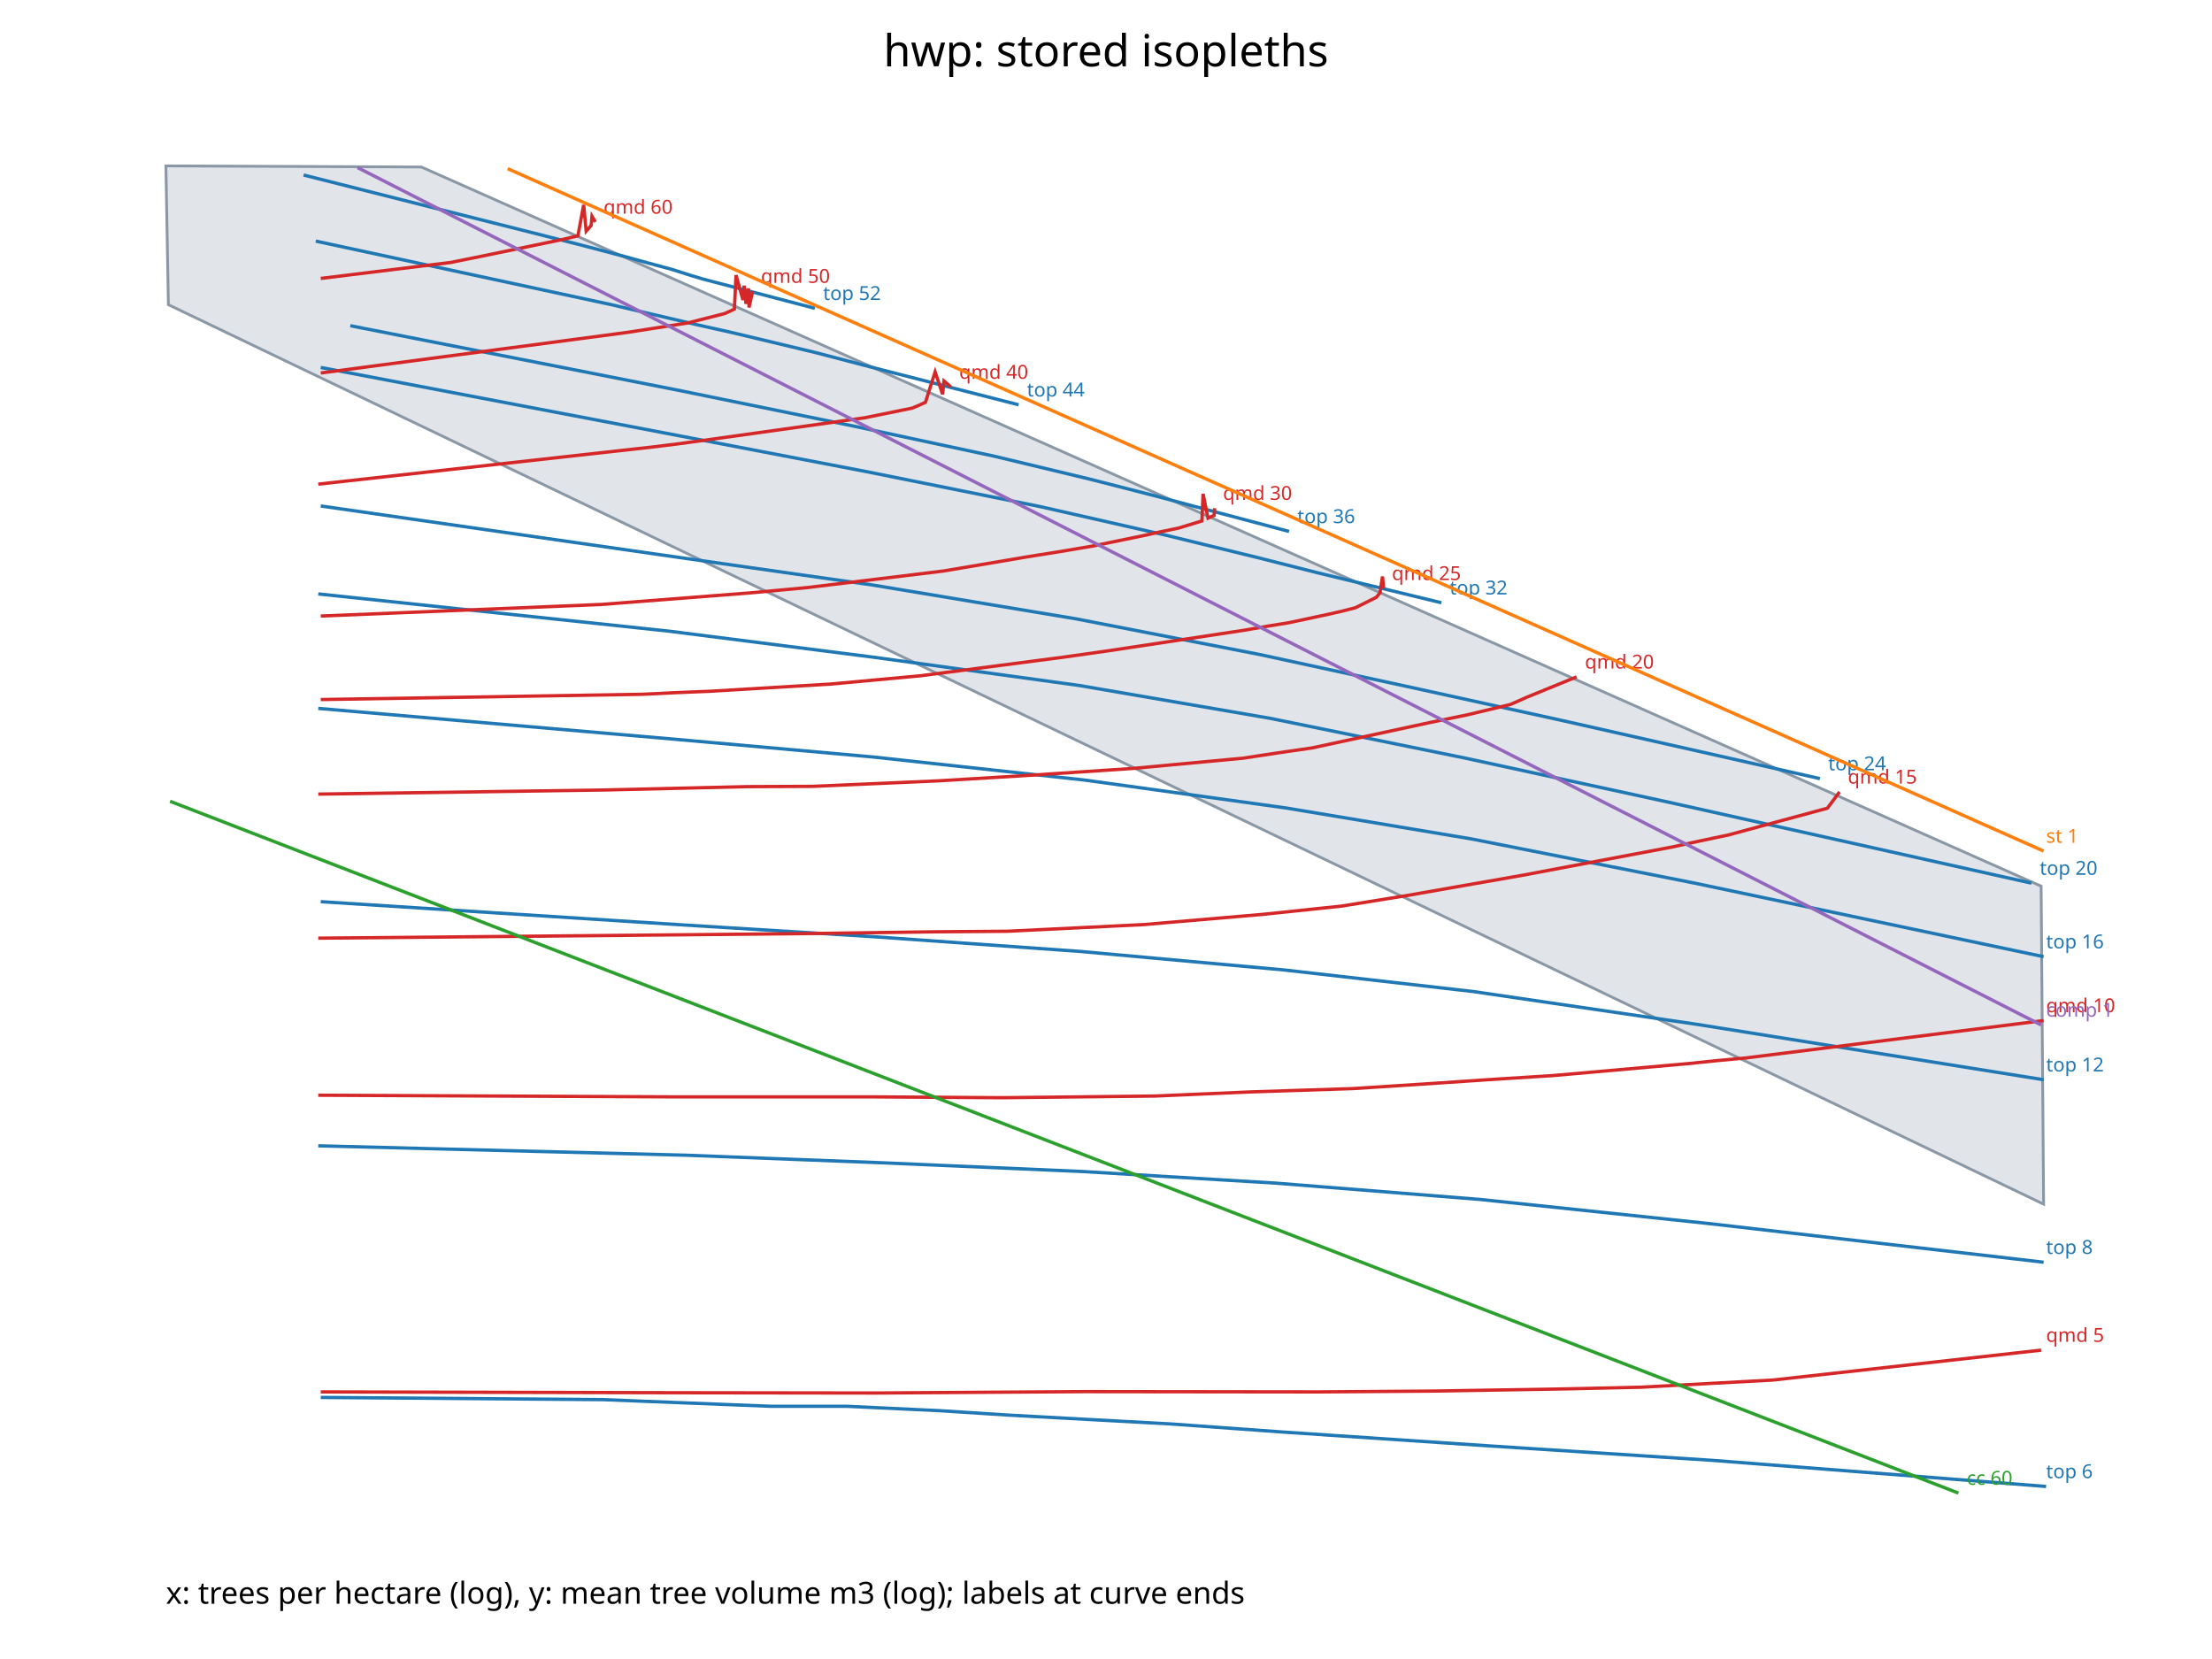
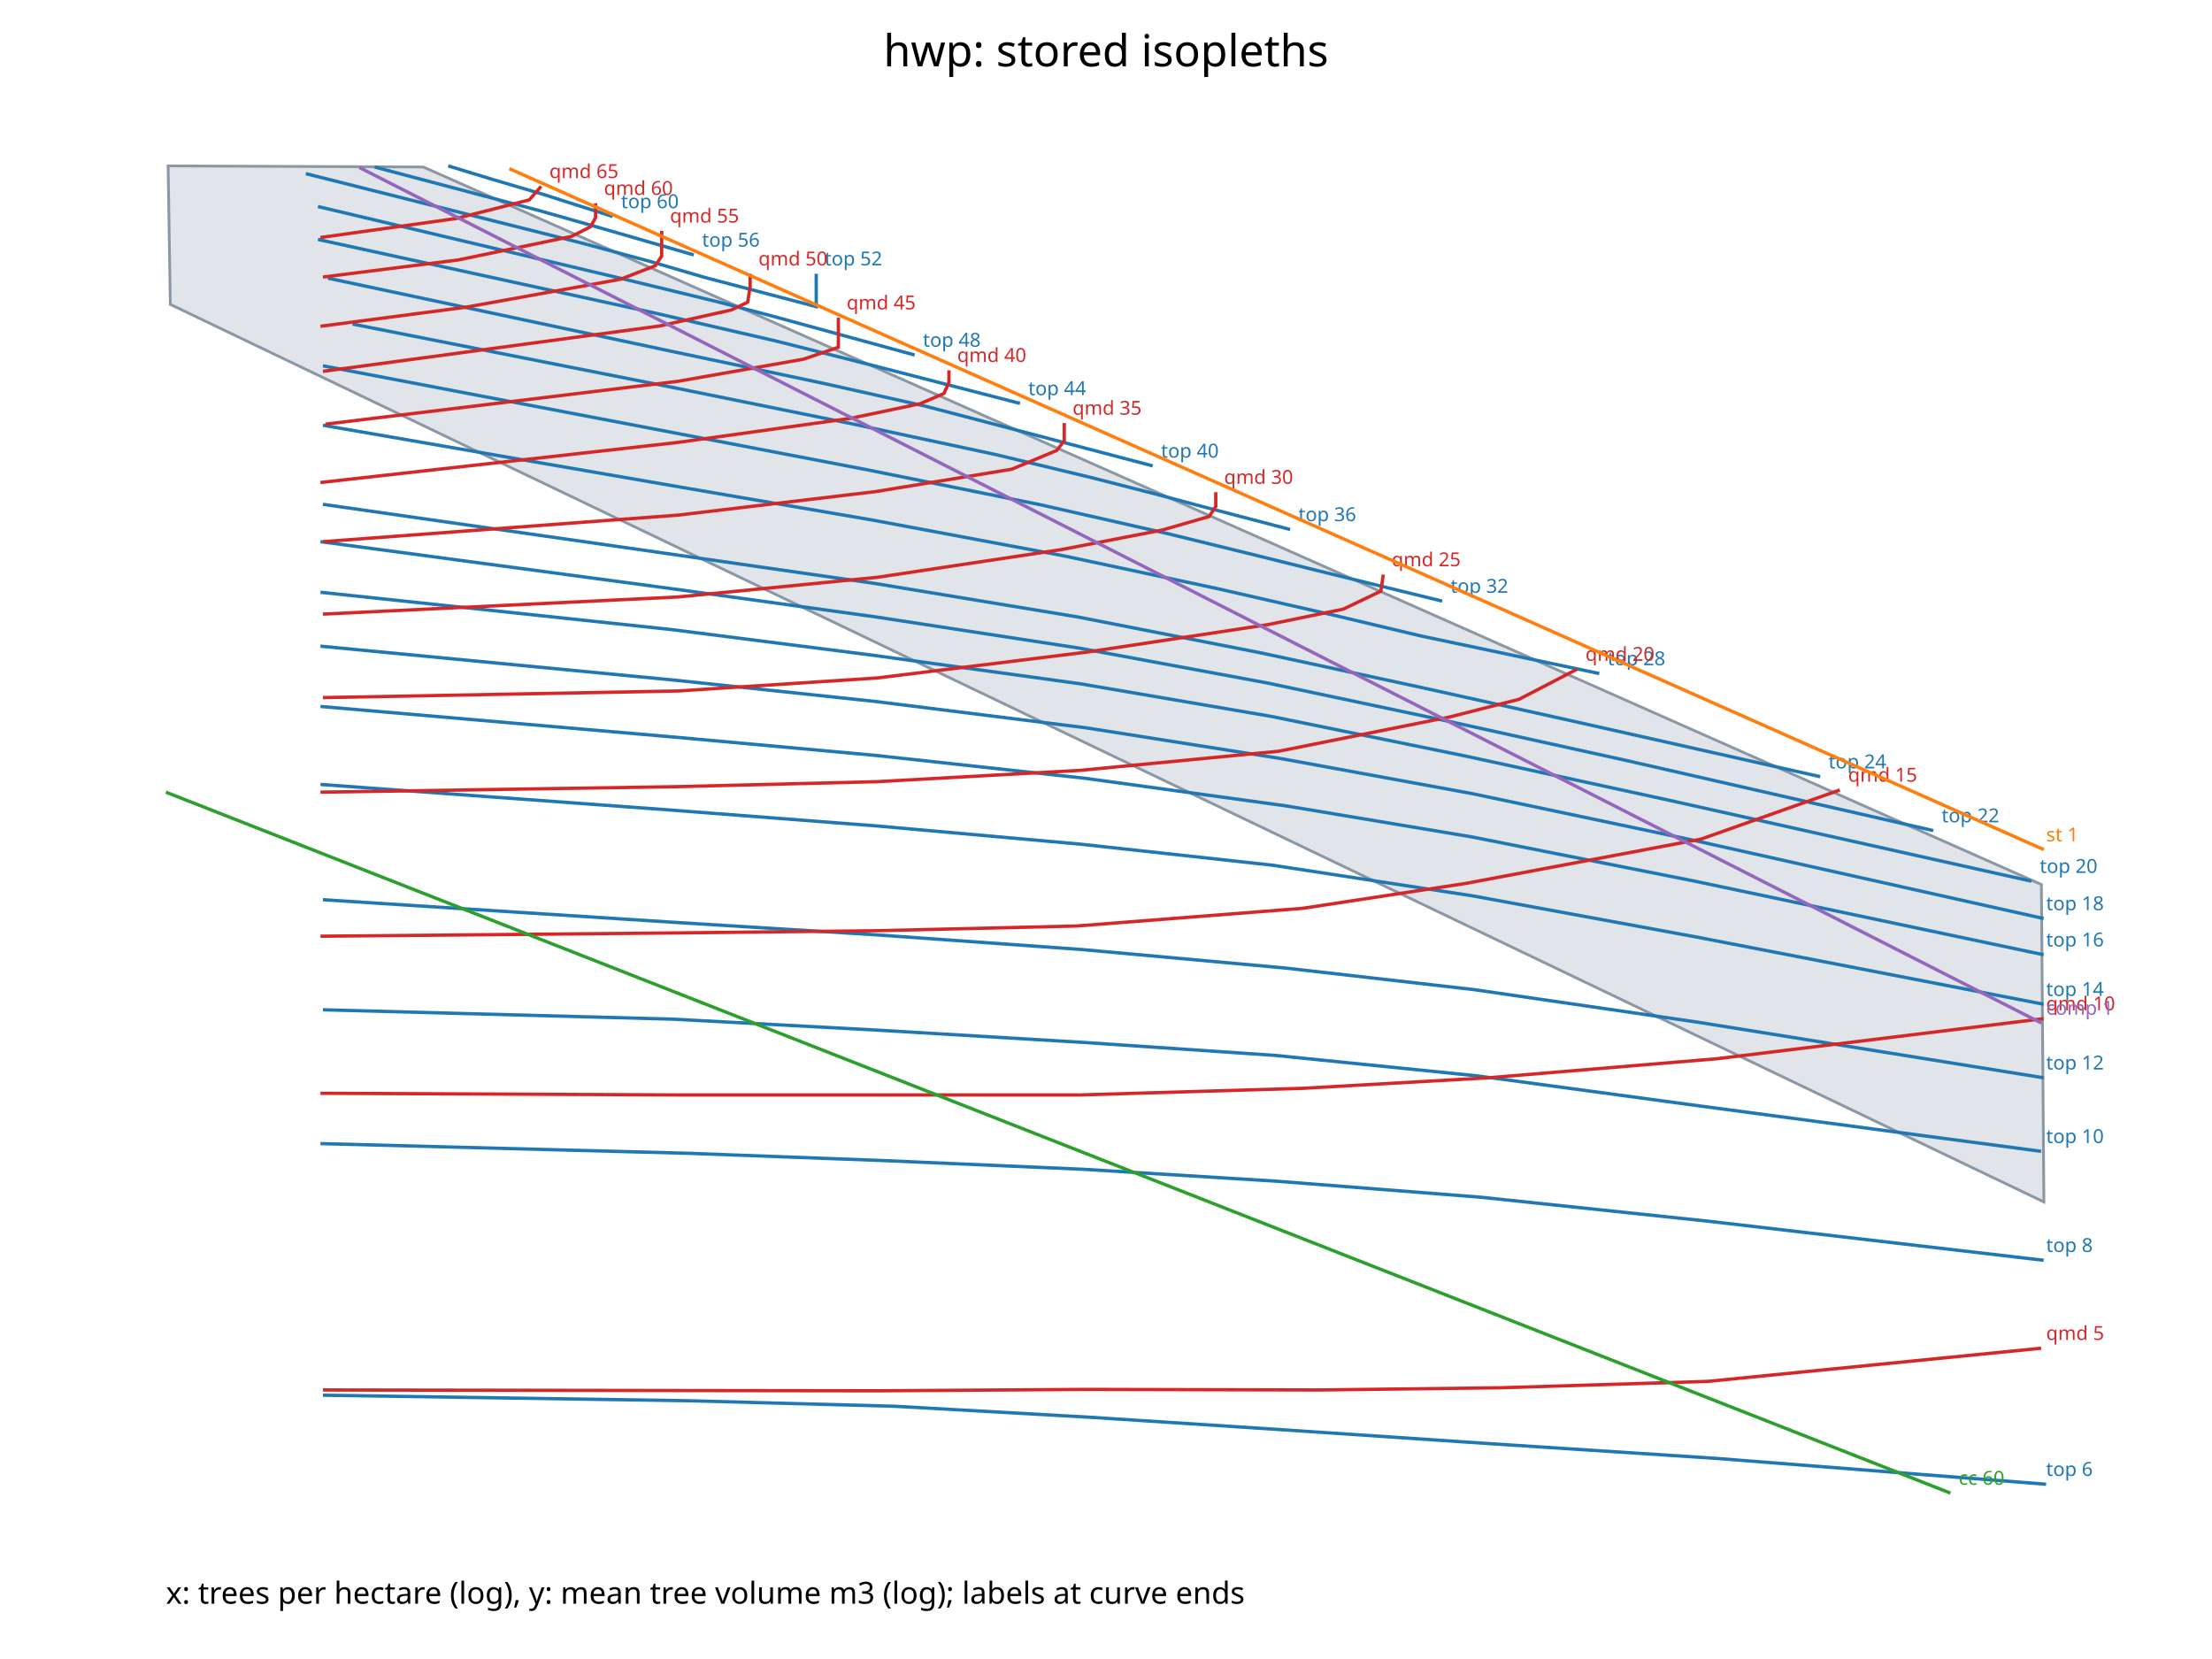
<svg xmlns="http://www.w3.org/2000/svg" viewBox="0 0 800 600">
  <rect width="100%" height="100%" fill="#ffffff" />
  <text x="400" y="24" text-anchor="middle" font-family="sans-serif" font-size="16">hwp: stored isopleths</text>
-   <polygon fill="#c9ced6" fill-opacity="0.55" stroke="#8a97a5" stroke-width="1" points="152.4,60.4 738.2,320.5 739.1,435.5 60.9,110.2 60.0,60.0" />
-   <polyline fill="none" stroke="#1f77b4" stroke-width="1.2" points="109.8,63.3 208.9,88.3 226.4,92.9 234.7,95.2 242.9,97.4 249.8,99.6 254.5,101.0 294.7,111.5" />
-   <text x="297.7" y="108.5" font-family="sans-serif" font-size="7" fill="#1f77b4">top 52</text>
-   <polyline fill="none" stroke="#1f77b4" stroke-width="1.2" points="114.2,87.2 220.7,110.1 236.5,113.8 252.3,117.5 264.4,120.2 279.9,123.9 295.3,127.6 314.8,132.7 368.4,146.4" />
-   <text x="371.4" y="143.4" font-family="sans-serif" font-size="7" fill="#1f77b4">top 44</text>
-   <polyline fill="none" stroke="#1f77b4" stroke-width="1.2" points="126.7,117.8 244.6,141.0 308.7,154.1 359.6,165.0 394.2,173.3 418.0,179.4 432.2,183.2 466.2,192.2" />
-   <text x="469.2" y="189.2" font-family="sans-serif" font-size="7" fill="#1f77b4">top 36</text>
-   <polyline fill="none" stroke="#1f77b4" stroke-width="1.2" points="116.0,132.9 244.6,157.4 313.5,170.6 376.1,183.2 421.4,193.5 454.6,201.6 476.3,207.1 521.3,218.0" />
-   <text x="524.3" y="215.0" font-family="sans-serif" font-size="7" fill="#1f77b4">top 32</text>
-   <polyline fill="none" stroke="#1f77b4" stroke-width="1.2" points="116.0,183.0 245.5,201.6 315.7,211.6 389.1,223.8 455.5,236.7 514.5,249.5 565.5,260.7 658.2,281.6" />
-   <text x="661.2" y="278.6" font-family="sans-serif" font-size="7" fill="#1f77b4">top 24</text>
-   <polyline fill="none" stroke="#1f77b4" stroke-width="1.2" points="115.1,214.8 242.2,228.3 316.0,237.7 390.2,247.9 459.4,259.8 530.0,274.2 603.8,290.2 734.7,319.4" />
-   <text x="737.7" y="316.4" font-family="sans-serif" font-size="7" fill="#1f77b4">top 20</text>
-   <polyline fill="none" stroke="#1f77b4" stroke-width="1.2" points="115.1,256.2 243.4,267.3 316.0,273.8 392.1,282.1 465.0,292.2 532.1,303.4 612.9,319.4 739.1,346.0" />
-   <text x="740.0" y="343.0" font-family="sans-serif" font-size="7" fill="#1f77b4">top 16</text>
-   <polyline fill="none" stroke="#1f77b4" stroke-width="1.2" points="116.0,326.1 245.2,334.4 316.3,338.8 390.7,344.1 464.4,350.8 532.8,358.6 613.9,370.5 739.1,390.5" />
-   <text x="740.0" y="387.5" font-family="sans-serif" font-size="7" fill="#1f77b4">top 12</text>
-   <polyline fill="none" stroke="#1f77b4" stroke-width="1.2" points="115.1,414.4 248.1,417.8 318.1,420.5 391.6,423.7 461.5,427.9 535.3,433.8 617.9,442.5 739.1,456.5" />
-   <text x="740.0" y="453.5" font-family="sans-serif" font-size="7" fill="#1f77b4">top 8</text>
-   <polyline fill="none" stroke="#1f77b4" stroke-width="1.2" points="116.0,505.4 218.2,506.2 248.4,507.4 278.7,508.6 306.2,508.6 323.1,509.4 340.0,510.2 364.9,511.8 394.2,513.4 423.6,515.0 463.7,517.9 538.2,522.9 619.9,528.2 740.0,537.6" />
-   <text x="740.0" y="534.6" font-family="sans-serif" font-size="7" fill="#1f77b4">top 6</text>
-   <polyline fill="none" stroke="#d62728" stroke-width="1.2" points="116.0,100.7 163.2,94.9 165.1,94.5 174.5,92.6 203.5,86.6 206.0,86.0 209.0,85.3 211.1,74.1 212.0,83.6 212.9,82.6 213.8,81.5 214.1,78.2 214.7,79.2 215.3,80.3" />
-   <text x="218.3" y="77.3" font-family="sans-serif" font-size="7" fill="#d62728">qmd 60</text>
-   <polyline fill="none" stroke="#d62728" stroke-width="1.2" points="116.0,134.9 227.0,120.2 237.9,118.5 248.7,116.8 262.1,113.4 263.9,112.6 265.6,111.8 266.2,99.5 268.7,108.5 269.1,103.3 269.8,109.9 270.7,104.3 270.9,111.2 272.2,105.3" />
-   <text x="275.2" y="102.3" font-family="sans-serif" font-size="7" fill="#d62728">qmd 50</text>
-   <polyline fill="none" stroke="#d62728" stroke-width="1.2" points="115.1,175.1 235.7,161.7 244.6,160.6 253.5,159.4 301.4,152.7 307.0,151.9 312.7,151.1 329.9,147.6 332.3,146.6 334.7,145.5 338.2,134.5 340.9,142.6 341.4,137.8 342.7,138.9 343.9,140.0" />
-   <text x="346.9" y="137.0" font-family="sans-serif" font-size="7" fill="#d62728">qmd 40</text>
-   <polyline fill="none" stroke="#d62728" stroke-width="1.2" points="116.0,222.8 217.6,218.6 244.6,216.5 271.6,214.4 292.0,212.5 316.7,209.5 341.3,206.5 371.4,201.4 383.3,199.5 395.1,197.5 413.6,193.7 419.9,192.3 426.2,191.0 434.7,188.4 435.1,178.6 436.9,187.4 439.1,186.4 439.3,183.8" />
-   <text x="442.3" y="180.8" font-family="sans-serif" font-size="7" fill="#d62728">qmd 30</text>
-   <polyline fill="none" stroke="#d62728" stroke-width="1.2" points="116.0,253.0 232.3,251.1 244.6,250.5 256.9,250.0 300.4,247.4 316.7,245.9 332.9,244.4 384.4,237.7 392.9,236.5 401.3,235.3 450.2,227.9 458.2,226.5 466.2,225.2 480.7,222.1 485.5,221.0 490.2,219.8 497.8,216.0 499.1,214.4 500.0,208.5 500.4,212.8" />
-   <text x="503.4" y="209.8" font-family="sans-serif" font-size="7" fill="#d62728">qmd 25</text>
-   <polyline fill="none" stroke="#d62728" stroke-width="1.2" points="115.1,287.2 219.1,285.7 244.6,285.1 270.1,284.5 293.9,284.4 316.7,283.4 339.4,282.4 370.8,280.5 390.4,279.2 409.9,277.9 449.6,274.2 462.1,272.3 474.5,270.5 517.2,261.3 524.0,259.9 530.8,258.5 546.2,254.8 549.2,253.5 552.1,252.2 570.2,244.8" />
-   <text x="573.2" y="241.8" font-family="sans-serif" font-size="7" fill="#d62728">qmd 20</text>
-   <polyline fill="none" stroke="#d62728" stroke-width="1.2" points="115.1,339.3 244.6,338.1 295.1,337.6 316.7,337.3 338.2,337.0 364.4,336.8 388.9,335.6 413.5,334.4 456.6,330.7 470.9,329.2 485.2,327.7 509.3,323.8 529.8,320.2 550.4,316.6 604.9,306.3 615.0,304.1 625.0,302.0 660.9,292.3 665.3,286.4" />
-   <text x="668.3" y="283.4" font-family="sans-serif" font-size="7" fill="#d62728">qmd 15</text>
-   <polyline fill="none" stroke="#d62728" stroke-width="1.2" points="115.1,396.1 244.6,396.7 316.7,396.7 362.4,397.0 390.0,396.7 417.6,396.4 452.5,394.9 470.9,394.3 489.3,393.7 514.2,392.1 537.9,390.5 561.6,389.0 610.2,384.7 620.9,383.6 631.6,382.6 739.1,369.1" />
-   <text x="740.0" y="366.1" font-family="sans-serif" font-size="7" fill="#d62728">qmd 10</text>
-   <polyline fill="none" stroke="#d62728" stroke-width="1.2" points="116.0,503.4 242.7,503.7 316.9,503.8 392.2,503.3 476.9,503.4 518.7,503.1 542.7,502.7 566.7,502.3 593.5,501.7 617.4,500.4 641.3,499.1 738.2,488.3" />
-   <text x="740.0" y="485.3" font-family="sans-serif" font-size="7" fill="#d62728">qmd 5</text>
-   <polyline fill="none" stroke="#9467bd" stroke-width="1.2" points="129.3,60.6 738.2,370.7" />
-   <text x="740.0" y="367.7" font-family="sans-serif" font-size="7" fill="#9467bd">comp 1</text>
-   <polyline fill="none" stroke="#ff7f0e" stroke-width="1.2" points="183.6,61.0 739.1,307.8" />
-   <text x="740.0" y="304.8" font-family="sans-serif" font-size="7" fill="#ff7f0e">st 1</text>
-   <polyline fill="none" stroke="#2ca02c" stroke-width="1.2" points="61.5,289.8 708.3,540.0" />
-   <text x="711.3" y="537.0" font-family="sans-serif" font-size="7" fill="#2ca02c">cc 60</text>
+   <polygon fill="#c9ced6" fill-opacity="0.55" stroke="#8a97a5" stroke-width="1" points="153.1,60.4 738.3,319.9 739.2,434.7 61.6,110.1 60.8,60.0" />
+   <polyline fill="none" stroke="#1f77b4" stroke-width="1.2" points="116.8,504.6 249.1,506.6 323.7,508.6 394.7,512.6 464.0,517.1 538.5,522.1 620.1,527.4 740.0,536.8" />
+   <text x="740.0" y="533.8" font-family="sans-serif" font-size="7" fill="#1f77b4">top 6</text>
+   <polyline fill="none" stroke="#1f77b4" stroke-width="1.2" points="115.9,413.6 248.8,417.1 318.6,419.7 392.0,422.9 461.8,427.2 535.6,433.0 618.1,441.7 739.1,455.8" />
+   <text x="740.0" y="452.8" font-family="sans-serif" font-size="7" fill="#1f77b4">top 8</text>
+   <polyline fill="none" stroke="#1f77b4" stroke-width="1.2" points="116.8,365.2 243.5,368.6 318.0,372.6 391.8,377.0 461.2,381.7 534.2,389.1 615.6,400.1 738.2,416.4" />
+   <text x="740.0" y="413.4" font-family="sans-serif" font-size="7" fill="#1f77b4">top 10</text>
+   <polyline fill="none" stroke="#1f77b4" stroke-width="1.2" points="116.8,325.4 245.8,333.7 316.9,338.1 391.1,343.4 464.8,350.1 533.0,357.9 614.1,369.7 739.1,389.8" />
+   <text x="740.0" y="386.8" font-family="sans-serif" font-size="7" fill="#1f77b4">top 12</text>
+   <polyline fill="none" stroke="#1f77b4" stroke-width="1.2" points="115.9,283.7 241.7,292.9 316.9,298.7 390.7,305.3 460.1,312.9 532.6,324.0 613.6,338.9 739.1,363.2" />
+   <text x="740.0" y="360.2" font-family="sans-serif" font-size="7" fill="#1f77b4">top 14</text>
+   <polyline fill="none" stroke="#1f77b4" stroke-width="1.2" points="115.9,255.5 244.1,266.6 316.6,273.2 392.6,281.5 465.4,291.5 532.4,302.7 613.0,318.7 739.1,345.3" />
+   <text x="740.0" y="342.3" font-family="sans-serif" font-size="7" fill="#1f77b4">top 16</text>
+   <polyline fill="none" stroke="#1f77b4" stroke-width="1.2" points="115.9,233.7 244.1,246.0 316.6,253.7 392.6,263.2 463.0,274.3 532.3,287.0 612.5,303.9 739.1,332.2" />
+   <text x="740.0" y="329.2" font-family="sans-serif" font-size="7" fill="#1f77b4">top 18</text>
+   <polyline fill="none" stroke="#1f77b4" stroke-width="1.2" points="115.9,214.2 242.9,227.7 316.6,237.1 390.7,247.3 459.8,259.1 530.3,273.5 604.0,289.5 734.7,318.7" />
+   <text x="737.7" y="315.7" font-family="sans-serif" font-size="7" fill="#1f77b4">top 20</text>
+   <polyline fill="none" stroke="#1f77b4" stroke-width="1.2" points="115.9,195.9 242.9,212.9 316.6,223.1 390.3,234.4 458.3,247.0 524.5,261.0 588.9,275.2 699.2,300.4" />
+   <text x="702.2" y="297.4" font-family="sans-serif" font-size="7" fill="#1f77b4">top 22</text>
+   <polyline fill="none" stroke="#1f77b4" stroke-width="1.2" points="116.8,182.4 246.1,200.9 316.3,211.0 389.6,223.1 455.9,236.1 514.8,248.8 565.7,260.1 658.3,280.9" />
+   <text x="661.3" y="277.9" font-family="sans-serif" font-size="7" fill="#1f77b4">top 24</text>
+   <polyline fill="none" stroke="#1f77b4" stroke-width="1.2" points="116.8,153.8 245.7,176.1 315.6,188.1 384.6,201.0 439.9,212.8 482.8,222.6 513.9,230.0 578.4,243.6" />
+   <text x="581.4" y="240.6" font-family="sans-serif" font-size="7" fill="#1f77b4">top 28</text>
+   <polyline fill="none" stroke="#1f77b4" stroke-width="1.2" points="116.8,132.3 245.2,156.8 314.1,170.0 376.5,182.6 421.9,192.9 454.9,201.0 476.6,206.4 521.6,217.4" />
+   <text x="524.6" y="214.4" font-family="sans-serif" font-size="7" fill="#1f77b4">top 32</text>
+   <polyline fill="none" stroke="#1f77b4" stroke-width="1.2" points="127.5,117.2 245.2,140.5 309.2,153.5 360.1,164.4 394.6,172.7 418.4,178.8 432.6,182.6 466.6,191.5" />
+   <text x="469.6" y="188.5" font-family="sans-serif" font-size="7" fill="#1f77b4">top 36</text>
+   <polyline fill="none" stroke="#1f77b4" stroke-width="1.2" points="118.6,100.6 242.6,127.0 297.6,138.6 334.3,146.8 355.7,152.4 416.9,168.5" />
+   <text x="419.9" y="165.5" font-family="sans-serif" font-size="7" fill="#1f77b4">top 40</text>
+   <polyline fill="none" stroke="#1f77b4" stroke-width="1.2" points="115.0,86.6 237.2,113.3 280.5,123.3 315.4,132.1 368.9,145.9" />
+   <text x="371.9" y="142.9" font-family="sans-serif" font-size="7" fill="#1f77b4">top 44</text>
+   <polyline fill="none" stroke="#1f77b4" stroke-width="1.2" points="115.0,74.7 227.6,101.4 259.7,109.2 278.9,114.2 330.8,128.4" />
+   <text x="333.8" y="125.4" font-family="sans-serif" font-size="7" fill="#1f77b4">top 48</text>
+   <polyline fill="none" stroke="#1f77b4" stroke-width="1.2" points="110.6,62.8 209.6,87.7 235.3,94.6 255.1,100.4 295.2,110.9 295.2,99.0" />
+   <text x="298.2" y="96.0" font-family="sans-serif" font-size="7" fill="#1f77b4">top 52</text>
+   <polyline fill="none" stroke="#1f77b4" stroke-width="1.2" points="135.5,60.4 194.8,76.1 215.6,82.0 250.9,92.2" />
+   <text x="253.9" y="89.2" font-family="sans-serif" font-size="7" fill="#1f77b4">top 56</text>
+   <polyline fill="none" stroke="#1f77b4" stroke-width="1.2" points="162.1,60.0 178.5,65.0 196.5,70.3 203.0,72.4 221.6,78.3" />
+   <text x="224.6" y="75.3" font-family="sans-serif" font-size="7" fill="#1f77b4">top 60</text>
+   <polyline fill="none" stroke="#d62728" stroke-width="1.2" points="116.8,502.7 243.3,502.9 317.4,503.0 392.7,502.5 477.2,502.7 542.9,501.9 617.6,499.6 738.2,487.6" />
+   <text x="740.0" y="484.6" font-family="sans-serif" font-size="7" fill="#d62728">qmd 5</text>
+   <polyline fill="none" stroke="#d62728" stroke-width="1.2" points="115.9,395.4 245.2,396.0 317.2,396.0 390.5,396.0 471.2,393.6 538.2,389.8 621.0,382.9 739.1,368.4" />
+   <text x="740.0" y="365.4" font-family="sans-serif" font-size="7" fill="#d62728">qmd 10</text>
+   <polyline fill="none" stroke="#d62728" stroke-width="1.2" points="115.9,338.6 245.2,337.4 317.2,336.6 389.4,334.9 471.2,328.5 530.1,319.5 615.1,303.5 665.4,285.7" />
+   <text x="668.4" y="282.7" font-family="sans-serif" font-size="7" fill="#d62728">qmd 15</text>
+   <polyline fill="none" stroke="#d62728" stroke-width="1.2" points="115.9,286.5 245.2,284.5 317.2,282.7 390.8,278.6 462.4,271.7 524.3,259.3 549.4,252.9 570.4,242.0" />
+   <text x="573.4" y="239.0" font-family="sans-serif" font-size="7" fill="#d62728">qmd 20</text>
+   <polyline fill="none" stroke="#d62728" stroke-width="1.2" points="116.8,252.3 245.2,249.9 317.2,245.2 393.3,235.8 458.6,225.9 485.8,220.3 499.4,213.8 500.3,207.8" />
+   <text x="503.3" y="204.8" font-family="sans-serif" font-size="7" fill="#d62728">qmd 25</text>
+   <polyline fill="none" stroke="#d62728" stroke-width="1.2" points="116.8,222.1 245.2,215.9 317.2,208.8 383.7,198.8 420.3,191.7 437.3,186.8 439.7,183.2 439.7,178.0" />
+   <text x="442.7" y="175.0" font-family="sans-serif" font-size="7" fill="#d62728">qmd 30</text>
+   <polyline fill="none" stroke="#d62728" stroke-width="1.2" points="116.8,195.9 245.2,186.3 316.6,177.8 365.9,169.7 382.2,162.9 384.9,159.4 384.9,153.0" />
+   <text x="387.9" y="150.0" font-family="sans-serif" font-size="7" fill="#d62728">qmd 35</text>
+   <polyline fill="none" stroke="#d62728" stroke-width="1.2" points="115.9,174.5 245.2,160.0 307.6,151.3 332.8,146.0 341.4,142.3 343.2,138.3 343.2,133.9" />
+   <text x="346.2" y="130.9" font-family="sans-serif" font-size="7" fill="#d62728">qmd 40</text>
+   <polyline fill="none" stroke="#d62728" stroke-width="1.2" points="117.7,153.4 245.2,137.9 290.6,129.9 303.2,125.6 303.2,114.9" />
+   <text x="306.2" y="111.9" font-family="sans-serif" font-size="7" fill="#d62728">qmd 45</text>
+   <polyline fill="none" stroke="#d62728" stroke-width="1.2" points="116.8,134.3 238.5,117.9 264.5,112.1 270.4,109.3 271.3,103.7 271.3,99.0" />
+   <text x="274.3" y="96.0" font-family="sans-serif" font-size="7" fill="#d62728">qmd 50</text>
+   <polyline fill="none" stroke="#d62728" stroke-width="1.2" points="115.9,118.0 168.5,111.1 224.4,101.0 237.0,96.1 239.3,92.6 239.3,83.5" />
+   <text x="242.3" y="80.5" font-family="sans-serif" font-size="7" fill="#d62728">qmd 55</text>
+   <polyline fill="none" stroke="#d62728" stroke-width="1.2" points="116.8,100.2 165.8,94.0 206.7,85.5 213.6,82.0 215.4,78.7 215.4,73.5" />
+   <text x="218.4" y="70.5" font-family="sans-serif" font-size="7" fill="#d62728">qmd 60</text>
+   <polyline fill="none" stroke="#d62728" stroke-width="1.2" points="115.9,85.9 165.1,79.0 191.4,72.3 195.7,67.4" />
+   <text x="198.7" y="64.4" font-family="sans-serif" font-size="7" fill="#d62728">qmd 65</text>
+   <polyline fill="none" stroke="#9467bd" stroke-width="1.2" points="130.0,60.6 738.3,370.0" />
+   <text x="740.0" y="367.0" font-family="sans-serif" font-size="7" fill="#9467bd">comp 1</text>
+   <polyline fill="none" stroke="#ff7f0e" stroke-width="1.2" points="184.2,61.0 739.2,307.3" />
+   <text x="740.0" y="304.3" font-family="sans-serif" font-size="7" fill="#ff7f0e">st 1</text>
+   <polyline fill="none" stroke="#2ca02c" stroke-width="1.2" points="60.0,286.5 705.4,540.0" />
+   <text x="708.4" y="537.0" font-family="sans-serif" font-size="7" fill="#2ca02c">cc 60</text>
  <text x="60" y="580" font-family="sans-serif" font-size="11">x: trees per hectare (log), y: mean tree volume m3 (log); labels at curve ends</text>
</svg>
